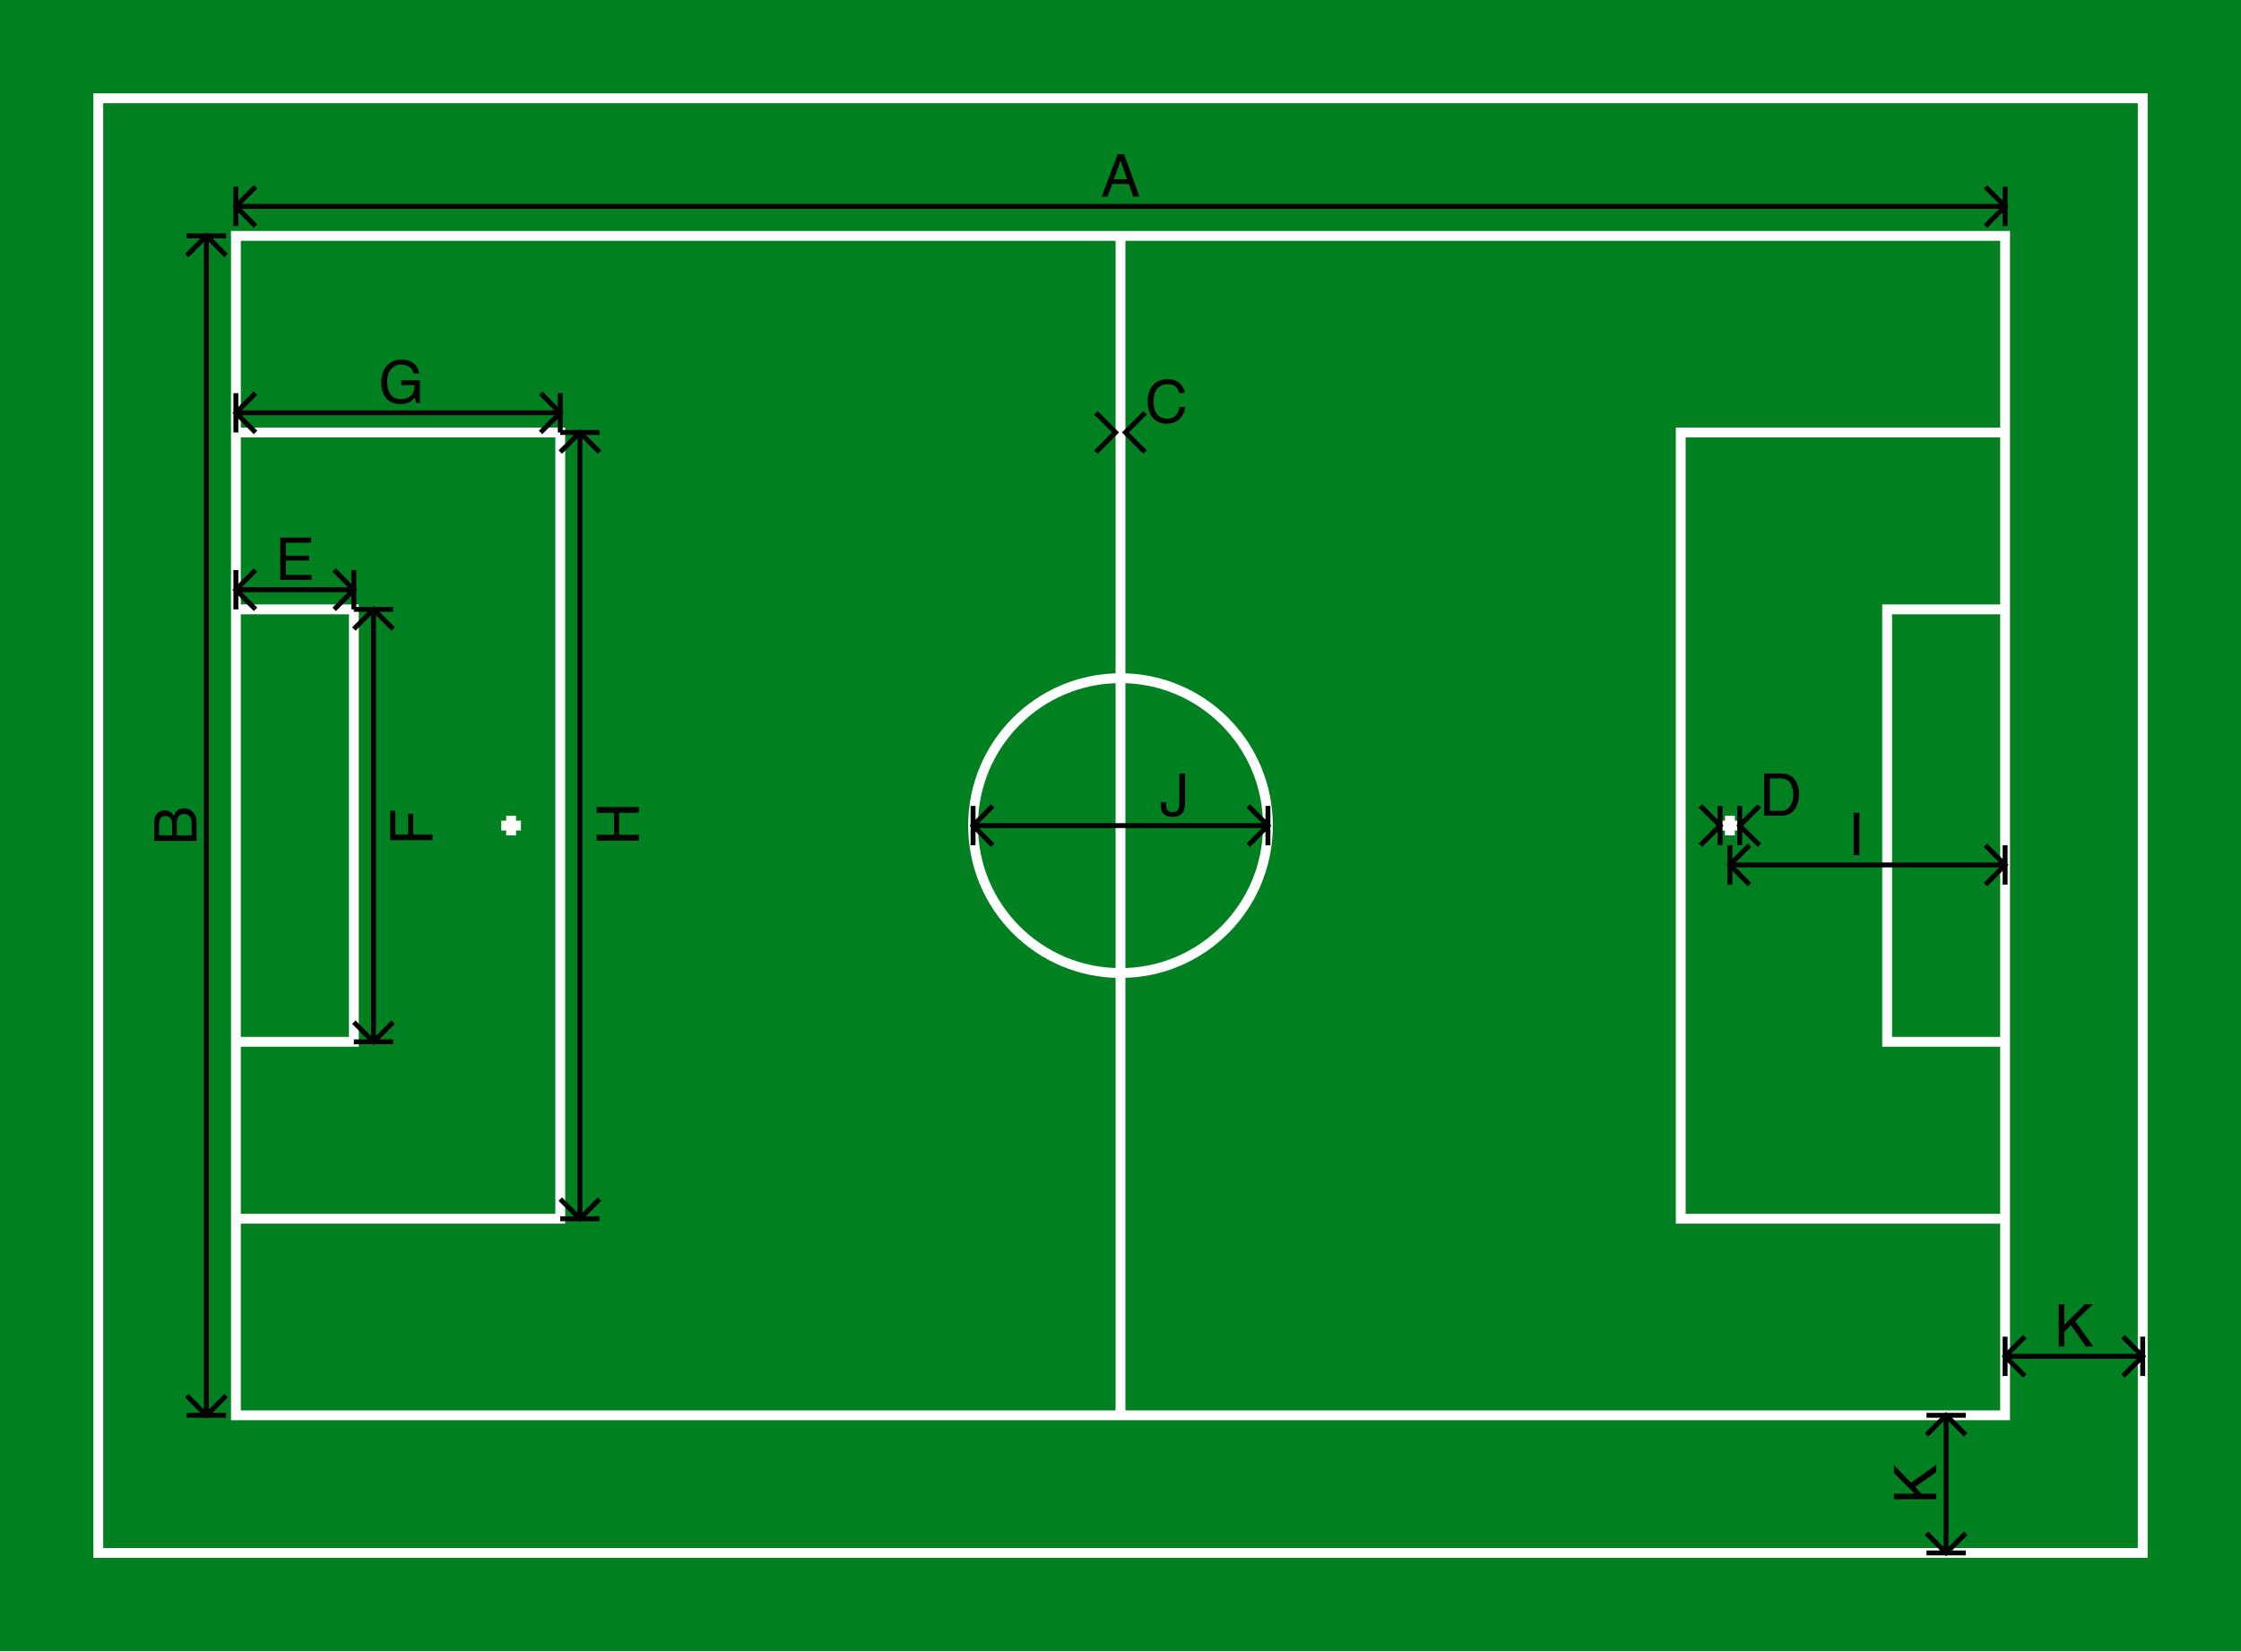
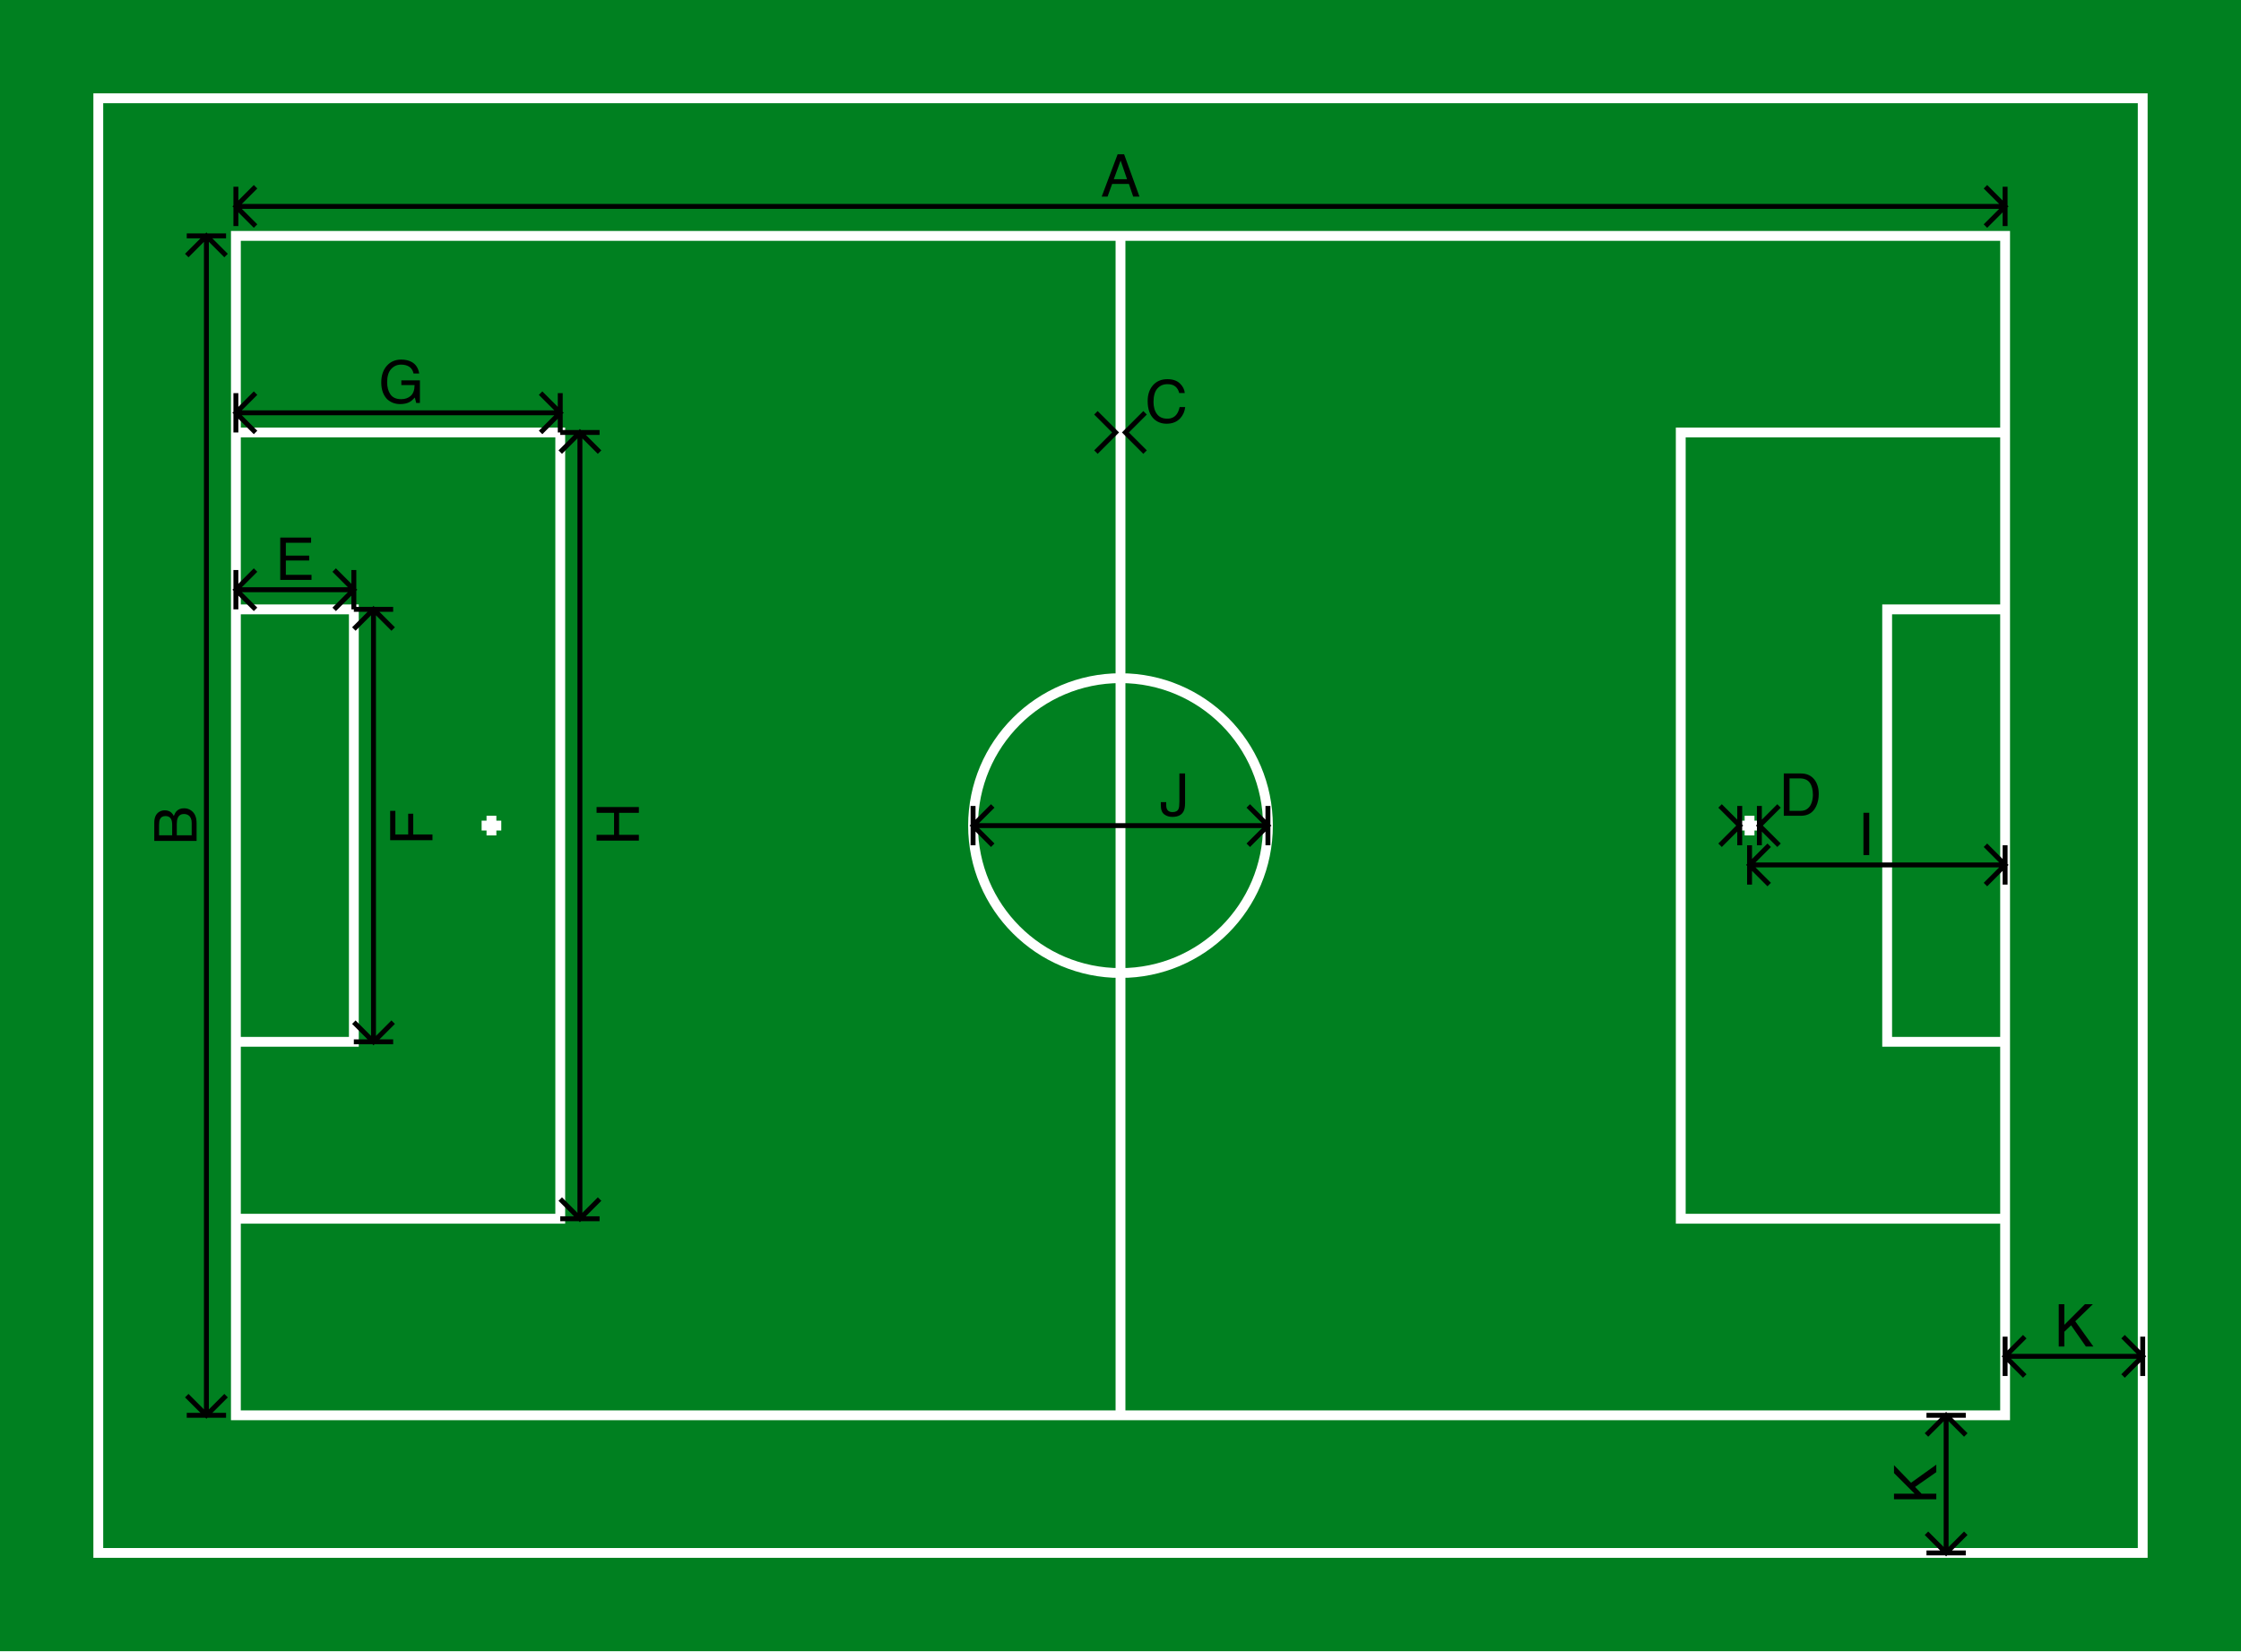
<svg xmlns="http://www.w3.org/2000/svg" xmlns:xlink="http://www.w3.org/1999/xlink" width="977.143pt" height="720pt" viewBox="0 0 977.143 720" version="1.1">
  <defs>
    <g>
      <symbol overflow="visible" id="glyph0-0">
        <path style="stroke:none;" d="M 0.828 0 L 0.828 -18.445 L 15.469 -18.445 L 15.469 0 Z M 13.16 -2.309 L 13.16 -16.133 L 3.141 -16.133 L 3.141 -2.309 Z M 13.16 -2.309 " />
      </symbol>
      <symbol overflow="visible" id="glyph0-1">
        <path style="stroke:none;" d="M 1.957 -18.445 L 4.395 -18.445 L 4.395 -9.453 L 13.383 -18.445 L 16.836 -18.445 L 9.164 -11.012 L 17.051 0 L 13.797 0 L 7.344 -9.254 L 4.395 -6.43 L 4.395 0 L 1.957 0 Z M 1.957 -18.445 " />
      </symbol>
      <symbol overflow="visible" id="glyph0-2">
        <path style="stroke:none;" d="M 11.426 -7.559 L 8.625 -15.707 L 5.648 -7.559 Z M 7.32 -18.445 L 10.145 -18.445 L 16.836 0 L 14.102 0 L 12.23 -5.523 L 4.934 -5.523 L 2.938 0 L 0.375 0 Z M 7.32 -18.445 " />
      </symbol>
      <symbol overflow="visible" id="glyph0-3">
        <path style="stroke:none;" d="M 9.93 -18.922 C 11.664 -18.922 13.164 -18.586 14.426 -17.918 C 16.258 -16.953 17.383 -15.27 17.793 -12.855 L 15.316 -12.855 C 15.016 -14.203 14.395 -15.188 13.445 -15.801 C 12.5 -16.418 11.309 -16.723 9.867 -16.723 C 8.16 -16.723 6.723 -16.082 5.555 -14.805 C 4.387 -13.523 3.805 -11.613 3.805 -9.078 C 3.805 -6.887 4.285 -5.102 5.25 -3.723 C 6.211 -2.348 7.781 -1.656 9.957 -1.656 C 11.621 -1.656 13 -2.141 14.094 -3.109 C 15.188 -4.074 15.746 -5.637 15.77 -7.797 L 9.996 -7.797 L 9.996 -9.867 L 18.094 -9.867 L 18.094 0 L 16.484 0 L 15.883 -2.371 C 15.039 -1.441 14.289 -0.801 13.637 -0.438 C 12.539 0.18 11.145 0.488 9.453 0.488 C 7.27 0.488 5.391 -0.219 3.816 -1.633 C 2.102 -3.406 1.242 -5.844 1.242 -8.941 C 1.242 -12.027 2.078 -14.484 3.754 -16.309 C 5.344 -18.051 7.402 -18.922 9.93 -18.922 Z M 9.93 -18.922 " />
      </symbol>
      <symbol overflow="visible" id="glyph0-4">
        <path style="stroke:none;" d="M 2.195 -18.445 L 15.645 -18.445 L 15.645 -16.184 L 4.633 -16.184 L 4.633 -10.586 L 14.816 -10.586 L 14.816 -8.449 L 4.633 -8.449 L 4.633 -2.195 L 15.832 -2.195 L 15.832 0 L 2.195 0 Z M 2.195 -18.445 " />
      </symbol>
      <symbol overflow="visible" id="glyph0-5">
        <path style="stroke:none;" d="M 2.523 -18.445 L 5.047 -18.445 L 5.047 0 L 2.523 0 Z M 2.523 -18.445 " />
      </symbol>
      <symbol overflow="visible" id="glyph0-6">
        <path style="stroke:none;" d="M 9.039 -2.133 C 9.887 -2.133 10.582 -2.223 11.125 -2.398 C 12.094 -2.727 12.891 -3.352 13.512 -4.281 C 14.004 -5.027 14.359 -5.98 14.578 -7.145 C 14.703 -7.84 14.766 -8.484 14.766 -9.078 C 14.766 -11.363 14.312 -13.137 13.402 -14.402 C 12.496 -15.664 11.031 -16.297 9.016 -16.297 L 4.582 -16.297 L 4.582 -2.133 Z M 2.07 -18.445 L 9.543 -18.445 C 12.078 -18.445 14.047 -17.543 15.445 -15.746 C 16.691 -14.121 17.312 -12.039 17.312 -9.504 C 17.312 -7.547 16.945 -5.777 16.211 -4.195 C 14.914 -1.398 12.68 0 9.516 0 L 2.07 0 Z M 2.07 -18.445 " />
      </symbol>
      <symbol overflow="visible" id="glyph0-7">
        <path style="stroke:none;" d="M 11.012 -5.5 C 11.012 -3.941 10.781 -2.734 10.32 -1.871 C 9.469 -0.297 7.844 0.488 5.449 0.488 C 4.066 0.488 2.887 0.113 1.91 -0.633 C 0.93 -1.383 0.438 -2.715 0.438 -4.633 L 0.438 -5.953 L 2.789 -5.953 L 2.789 -4.633 C 2.789 -3.629 3.012 -2.875 3.461 -2.367 C 3.906 -1.859 4.605 -1.605 5.551 -1.605 C 6.883 -1.605 7.75 -2.062 8.16 -2.977 C 8.41 -3.535 8.539 -4.594 8.539 -6.152 L 8.539 -18.445 L 11.012 -18.445 Z M 11.012 -5.5 " />
      </symbol>
      <symbol overflow="visible" id="glyph0-8">
        <path style="stroke:none;" d="M 9.73 -18.945 C 12.066 -18.945 13.879 -18.332 15.168 -17.102 C 16.457 -15.871 17.172 -14.473 17.312 -12.906 L 14.879 -12.906 C 14.602 -14.094 14.051 -15.039 13.227 -15.73 C 12.402 -16.426 11.246 -16.773 9.758 -16.773 C 7.941 -16.773 6.473 -16.137 5.355 -14.859 C 4.238 -13.582 3.68 -11.625 3.68 -8.988 C 3.68 -6.828 4.184 -5.078 5.191 -3.734 C 6.199 -2.391 7.703 -1.719 9.707 -1.719 C 11.547 -1.719 12.949 -2.426 13.91 -3.844 C 14.422 -4.586 14.805 -5.566 15.055 -6.781 L 17.492 -6.781 C 17.273 -4.84 16.555 -3.211 15.332 -1.895 C 13.867 -0.312 11.891 0.477 9.406 0.477 C 7.262 0.477 5.461 -0.172 4.004 -1.469 C 2.09 -3.184 1.129 -5.836 1.129 -9.418 C 1.129 -12.137 1.852 -14.367 3.289 -16.109 C 4.848 -18 6.992 -18.945 9.73 -18.945 Z M 9.73 -18.945 " />
      </symbol>
      <symbol overflow="visible" id="glyph1-0">
        <path style="stroke:none;" d="M 0 -0.828 L -18.445 -0.828 L -18.445 -15.469 L 0 -15.469 Z M -2.309 -13.16 L -16.133 -13.16 L -16.133 -3.141 L -2.309 -3.141 Z M -2.309 -13.16 " />
      </symbol>
      <symbol overflow="visible" id="glyph1-1">
        <path style="stroke:none;" d="M -18.445 -1.957 L -18.445 -4.395 L -9.453 -4.395 L -18.445 -13.383 L -18.445 -16.836 L -11.012 -9.164 L 0 -17.051 L 0 -13.797 L -9.254 -7.344 L -6.43 -4.395 L 0 -4.395 L 0 -1.957 Z M -18.445 -1.957 " />
      </symbol>
      <symbol overflow="visible" id="glyph1-2">
        <path style="stroke:none;" d="M -10.648 -8.891 C -10.648 -9.945 -10.793 -10.766 -11.086 -11.352 C -11.547 -12.273 -12.375 -12.73 -13.574 -12.73 C -14.777 -12.73 -15.59 -12.242 -16.008 -11.262 C -16.242 -10.711 -16.359 -9.891 -16.359 -8.801 L -16.359 -4.344 L -10.648 -4.344 Z M -2.133 -9.73 C -2.133 -11.262 -2.578 -12.355 -3.465 -13.008 C -4.027 -13.418 -4.703 -13.621 -5.5 -13.621 C -6.84 -13.621 -7.75 -13.023 -8.238 -11.828 C -8.496 -11.191 -8.625 -10.352 -8.625 -9.305 L -8.625 -4.344 L -2.133 -4.344 Z M -18.445 -1.895 L -18.445 -9.82 C -18.445 -11.98 -17.801 -13.516 -16.512 -14.426 C -15.75 -14.961 -14.871 -15.23 -13.875 -15.23 C -12.711 -15.23 -11.758 -14.898 -11.012 -14.238 C -10.617 -13.895 -10.258 -13.402 -9.93 -12.758 C -9.57 -13.703 -9.164 -14.41 -8.715 -14.879 C -7.91 -15.707 -6.801 -16.121 -5.387 -16.121 C -4.199 -16.121 -3.121 -15.75 -2.16 -15.004 C -0.719 -13.891 0 -12.121 0 -9.691 L 0 -1.895 Z M -18.445 -1.895 " />
      </symbol>
      <symbol overflow="visible" id="glyph1-3">
        <path style="stroke:none;" d="M -18.445 -2.023 L -18.445 -4.547 L -10.824 -4.547 L -10.824 -14.137 L -18.445 -14.137 L -18.445 -16.66 L 0 -16.66 L 0 -14.137 L -8.625 -14.137 L -8.625 -4.547 L 0 -4.547 L 0 -2.023 Z M -18.445 -2.023 " />
      </symbol>
      <symbol overflow="visible" id="glyph1-4">
        <path style="stroke:none;" d="M -18.445 -2.199 L -18.445 -14.992 L -16.184 -14.992 L -16.184 -4.695 L -10.586 -4.695 L -10.586 -13.75 L -8.387 -13.75 L -8.387 -4.695 L 0 -4.695 L 0 -2.195 Z M -18.445 -2.199 " />
      </symbol>
    </g>
  </defs>
  <g id="surface1">
    <rect x="0" y="0" width="977.143" height="720" style="fill:rgb(0%,50%,12.5%);fill-opacity:1;stroke:none;" />
-     <path style="fill:none;stroke-width:0.05;stroke-linecap:butt;stroke-linejoin:miter;stroke:rgb(100%,100%,100%);stroke-opacity:1;stroke-miterlimit:10;" d="M -5.2 -3.7 L 5.2 -3.7 L 5.2 3.7 L -5.2 3.7 Z M -4.5 -3 L 4.5 -3 L 4.5 3 L -4.5 3 Z M -0 -3 L -0 3 Z M 4.5 -2 L 4.5 2 L 2.85 2 L 2.85 -2 Z M -4.5 -2 L -4.5 2 L -2.85 2 L -2.85 -2 Z M 4.5 -1.1 L 4.5 1.1 L 3.9 1.1 L 3.9 -1.1 Z M -4.5 -1.1 L -4.5 1.1 L -3.9 1.1 L -3.9 -1.1 Z M -0 0 L -0 0.75 C 0.414 0.75 0.75 0.414 0.75 0 C 0.75 -0.414 0.414 -0.75 -0 -0.75 Z M -0 0 L -0 0.75 C -0.414 0.75 -0.75 0.414 -0.75 0 C -0.75 -0.414 -0.414 -0.75 -0 -0.75 Z M 3.05 0 L 3.15 0 M 3.1 -0.05 L 3.1 0.05 Z M -3.05 0 L -3.15 0 M -3.1 -0.05 L -3.1 0.05 Z M -3.1 -0.05 " transform="matrix(85.71429,0,0,85.71429,488.5714,360)" />
+     <path style="fill:none;stroke-width:0.05;stroke-linecap:butt;stroke-linejoin:miter;stroke:rgb(100%,100%,100%);stroke-opacity:1;stroke-miterlimit:10;" d="M -5.2 -3.7 L 5.2 -3.7 L 5.2 3.7 L -5.2 3.7 Z M -4.5 -3 L 4.5 -3 L 4.5 3 L -4.5 3 Z M -0 -3 L -0 3 Z M 4.5 -2 L 4.5 2 L 2.85 2 L 2.85 -2 Z M -4.5 -2 L -4.5 2 L -2.85 2 L -2.85 -2 Z M 4.5 -1.1 L 4.5 1.1 L 3.9 1.1 L 3.9 -1.1 Z M -4.5 -1.1 L -4.5 1.1 L -3.9 1.1 L -3.9 -1.1 Z M -0 0 L -0 0.75 C 0.414 0.75 0.75 0.414 0.75 0 C 0.75 -0.414 0.414 -0.75 -0 -0.75 Z M -0 0 L -0 0.75 C -0.414 0.75 -0.75 0.414 -0.75 0 C -0.75 -0.414 -0.414 -0.75 -0 -0.75 Z M 3.15 0 L 3.25 0 M 3.2 -0.05 L 3.2 0.05 Z M -3.15 0 L -3.25 0 M -3.2 -0.05 L -3.2 0.05 Z M -3.2 -0.05 " transform="matrix(85.71429,0,0,85.71429,488.5714,360)" />
    <g style="fill:rgb(0%,0%,0%);fill-opacity:1;">
      <use xlink:href="#glyph0-1" x="895.715" y="587.145" />
    </g>
    <g style="fill:rgb(0%,0%,0%);fill-opacity:1;">
      <use xlink:href="#glyph1-1" x="844.285" y="655.715" />
    </g>
    <g style="fill:rgb(0%,0%,0%);fill-opacity:1;">
      <use xlink:href="#glyph0-2" x="480" y="85.715" />
    </g>
    <g style="fill:rgb(0%,0%,0%);fill-opacity:1;">
      <use xlink:href="#glyph1-2" x="85.715" y="368.57" />
    </g>
    <g style="fill:rgb(0%,0%,0%);fill-opacity:1;">
      <use xlink:href="#glyph0-3" x="165" y="175.715" />
    </g>
    <g style="fill:rgb(0%,0%,0%);fill-opacity:1;">
      <use xlink:href="#glyph1-3" x="278.57" y="368.57" />
    </g>
    <g style="fill:rgb(0%,0%,0%);fill-opacity:1;">
      <use xlink:href="#glyph0-4" x="120" y="252.855" />
    </g>
    <g style="fill:rgb(0%,0%,0%);fill-opacity:1;">
      <use xlink:href="#glyph1-4" x="188.57" y="368.57" />
    </g>
    <g style="fill:rgb(0%,0%,0%);fill-opacity:1;">
-       <use xlink:href="#glyph0-5" x="805.715" y="372.855" />
+       <use xlink:href="#glyph0-5" x="810" y="372.855" />
    </g>
    <g style="fill:rgb(0%,0%,0%);fill-opacity:1;">
-       <use xlink:href="#glyph0-6" x="767.145" y="355.715" />
+       <use xlink:href="#glyph0-6" x="775.715" y="355.715" />
    </g>
    <g style="fill:rgb(0%,0%,0%);fill-opacity:1;">
      <use xlink:href="#glyph0-7" x="505.715" y="355.715" />
    </g>
    <g style="fill:rgb(0%,0%,0%);fill-opacity:1;">
      <use xlink:href="#glyph0-8" x="499.285" y="184.285" />
    </g>
-     <path style="fill:none;stroke-width:0.025;stroke-linecap:butt;stroke-linejoin:miter;stroke:rgb(0%,0%,0%);stroke-opacity:1;stroke-miterlimit:10;" d="M 4.5 2.8 L 4.5 2.6 M 5.2 2.8 L 5.2 2.6 M 4.6 2.8 L 4.5 2.7 L 4.6 2.6 M 5.1 2.8 L 5.2 2.7 L 5.1 2.6 M 4.5 2.7 L 5.2 2.7 M 4.3 3 L 4.1 3 M 4.3 3.7 L 4.1 3.7 M 4.3 3.1 L 4.2 3 L 4.1 3.1 M 4.3 3.6 L 4.2 3.7 L 4.1 3.6 M 4.2 3 L 4.2 3.7 M -4.5 -3.05 L -4.5 -3.25 M 4.5 -3.05 L 4.5 -3.25 M -4.4 -3.05 L -4.5 -3.15 L -4.4 -3.25 M 4.4 -3.05 L 4.5 -3.15 L 4.4 -3.25 M -4.5 -3.15 L 4.5 -3.15 M -4.55 -3 L -4.75 -3 M -4.55 3 L -4.75 3 M -4.55 -2.9 L -4.65 -3 L -4.75 -2.9 M -4.55 2.9 L -4.65 3 L -4.75 2.9 M -4.65 -3 L -4.65 3 M -4.5 -2 L -4.5 -2.2 M -2.85 -2 L -2.85 -2.2 M -4.4 -2 L -4.5 -2.1 L -4.4 -2.2 M -2.95 -2 L -2.85 -2.1 L -2.95 -2.2 M -4.5 -2.1 L -2.85 -2.1 M -2.65 -2 L -2.85 -2 M -2.65 2 L -2.85 2 M -2.65 -1.9 L -2.75 -2 L -2.85 -1.9 M -2.65 1.9 L -2.75 2 L -2.85 1.9 M -2.75 -2 L -2.75 2 M -4.5 -1.1 L -4.5 -1.3 M -3.9 -1.1 L -3.9 -1.3 M -4.4 -1.1 L -4.5 -1.2 L -4.4 -1.3 M -4 -1.1 L -3.9 -1.2 L -4 -1.3 M -4.5 -1.2 L -3.9 -1.2 M -3.7 -1.1 L -3.9 -1.1 M -3.7 1.1 L -3.9 1.1 M -3.7 -1 L -3.8 -1.1 L -3.9 -1 M -3.7 1 L -3.8 1.1 L -3.9 1 M -3.8 -1.1 L -3.8 1.1 M 3.1 0.3 L 3.1 0.1 M 4.5 0.3 L 4.5 0.1 M 3.2 0.3 L 3.1 0.2 L 3.2 0.1 M 4.4 0.3 L 4.5 0.2 L 4.4 0.1 M 3.1 0.2 L 4.5 0.2 M 3.05 0.1 L 3.05 -0.1 M 3.15 0.1 L 3.15 -0.1 M 2.95 0.1 L 3.05 0 L 2.95 -0.1 M 3.25 0.1 L 3.15 0 L 3.25 -0.1 M -0.75 0.1 L -0.75 -0.1 M 0.75 0.1 L 0.75 -0.1 M -0.65 0.1 L -0.75 0 L -0.65 -0.1 M 0.65 0.1 L 0.75 0 L 0.65 -0.1 M -0.75 0 L 0.75 0 M -0.125 -1.9 L -0.025 -2 L -0.125 -2.1 M 0.125 -1.9 L 0.025 -2 L 0.125 -2.1 M 0.342 -2.05 " transform="matrix(85.71429,0,0,85.71429,488.5714,360)" />
+     <path style="fill:none;stroke-width:0.025;stroke-linecap:butt;stroke-linejoin:miter;stroke:rgb(0%,0%,0%);stroke-opacity:1;stroke-miterlimit:10;" d="M 4.5 2.8 L 4.5 2.6 M 5.2 2.8 L 5.2 2.6 M 4.6 2.8 L 4.5 2.7 L 4.6 2.6 M 5.1 2.8 L 5.2 2.7 L 5.1 2.6 M 4.5 2.7 L 5.2 2.7 M 4.3 3 L 4.1 3 M 4.3 3.7 L 4.1 3.7 M 4.3 3.1 L 4.2 3 L 4.1 3.1 M 4.3 3.6 L 4.2 3.7 L 4.1 3.6 M 4.2 3 L 4.2 3.7 M -4.5 -3.05 L -4.5 -3.25 M 4.5 -3.05 L 4.5 -3.25 M -4.4 -3.05 L -4.5 -3.15 L -4.4 -3.25 M 4.4 -3.05 L 4.5 -3.15 L 4.4 -3.25 M -4.5 -3.15 L 4.5 -3.15 M -4.55 -3 L -4.75 -3 M -4.55 3 L -4.75 3 M -4.55 -2.9 L -4.65 -3 L -4.75 -2.9 M -4.55 2.9 L -4.65 3 L -4.75 2.9 M -4.65 -3 L -4.65 3 M -4.5 -2 L -4.5 -2.2 M -2.85 -2 L -2.85 -2.2 M -4.4 -2 L -4.5 -2.1 L -4.4 -2.2 M -2.95 -2 L -2.85 -2.1 L -2.95 -2.2 M -4.5 -2.1 L -2.85 -2.1 M -2.65 -2 L -2.85 -2 M -2.65 2 L -2.85 2 M -2.65 -1.9 L -2.75 -2 L -2.85 -1.9 M -2.65 1.9 L -2.75 2 L -2.85 1.9 M -2.75 -2 L -2.75 2 M -4.5 -1.1 L -4.5 -1.3 M -3.9 -1.1 L -3.9 -1.3 M -4.4 -1.1 L -4.5 -1.2 L -4.4 -1.3 M -4 -1.1 L -3.9 -1.2 L -4 -1.3 M -4.5 -1.2 L -3.9 -1.2 M -3.7 -1.1 L -3.9 -1.1 M -3.7 1.1 L -3.9 1.1 M -3.7 -1 L -3.8 -1.1 L -3.9 -1 M -3.7 1 L -3.8 1.1 L -3.9 1 M -3.8 -1.1 L -3.8 1.1 M 3.2 0.3 L 3.2 0.1 M 4.5 0.3 L 4.5 0.1 M 3.3 0.3 L 3.2 0.2 L 3.3 0.1 M 4.4 0.3 L 4.5 0.2 L 4.4 0.1 M 3.2 0.2 L 4.5 0.2 M 3.15 0.1 L 3.15 -0.1 M 3.25 0.1 L 3.25 -0.1 M 3.05 0.1 L 3.15 0 L 3.05 -0.1 M 3.35 0.1 L 3.25 0 L 3.35 -0.1 M -0.75 0.1 L -0.75 -0.1 M 0.75 0.1 L 0.75 -0.1 M -0.65 0.1 L -0.75 0 L -0.65 -0.1 M 0.65 0.1 L 0.75 0 L 0.65 -0.1 M -0.75 0 L 0.75 0 M -0.125 -1.9 L -0.025 -2 L -0.125 -2.1 M 0.125 -1.9 L 0.025 -2 L 0.125 -2.1 M 0.342 -2.05 " transform="matrix(85.71429,0,0,85.71429,488.5714,360)" />
  </g>
</svg>
